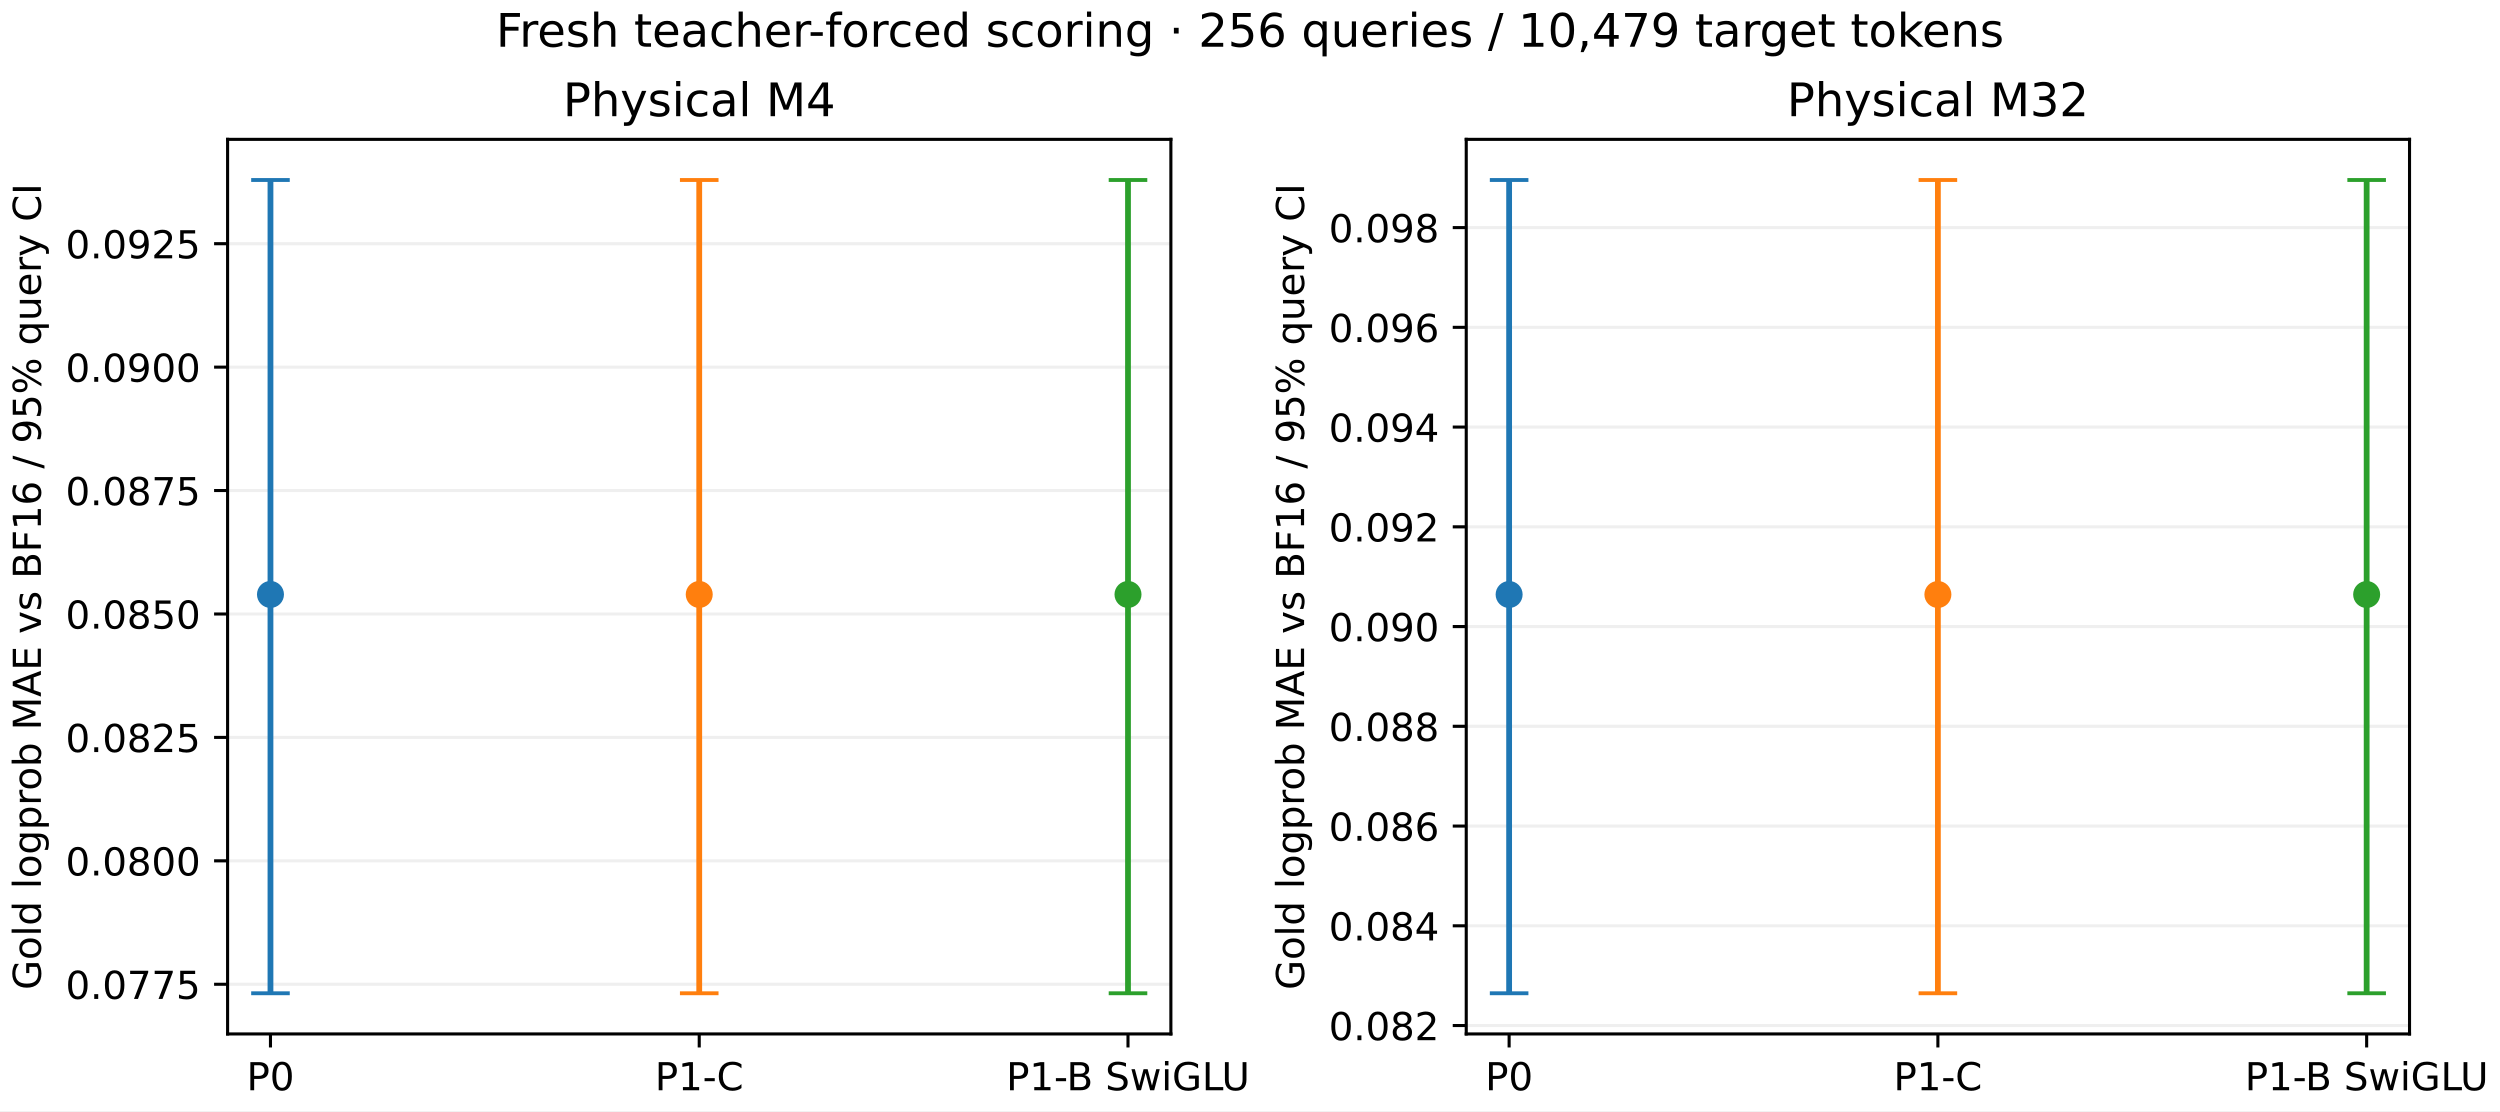
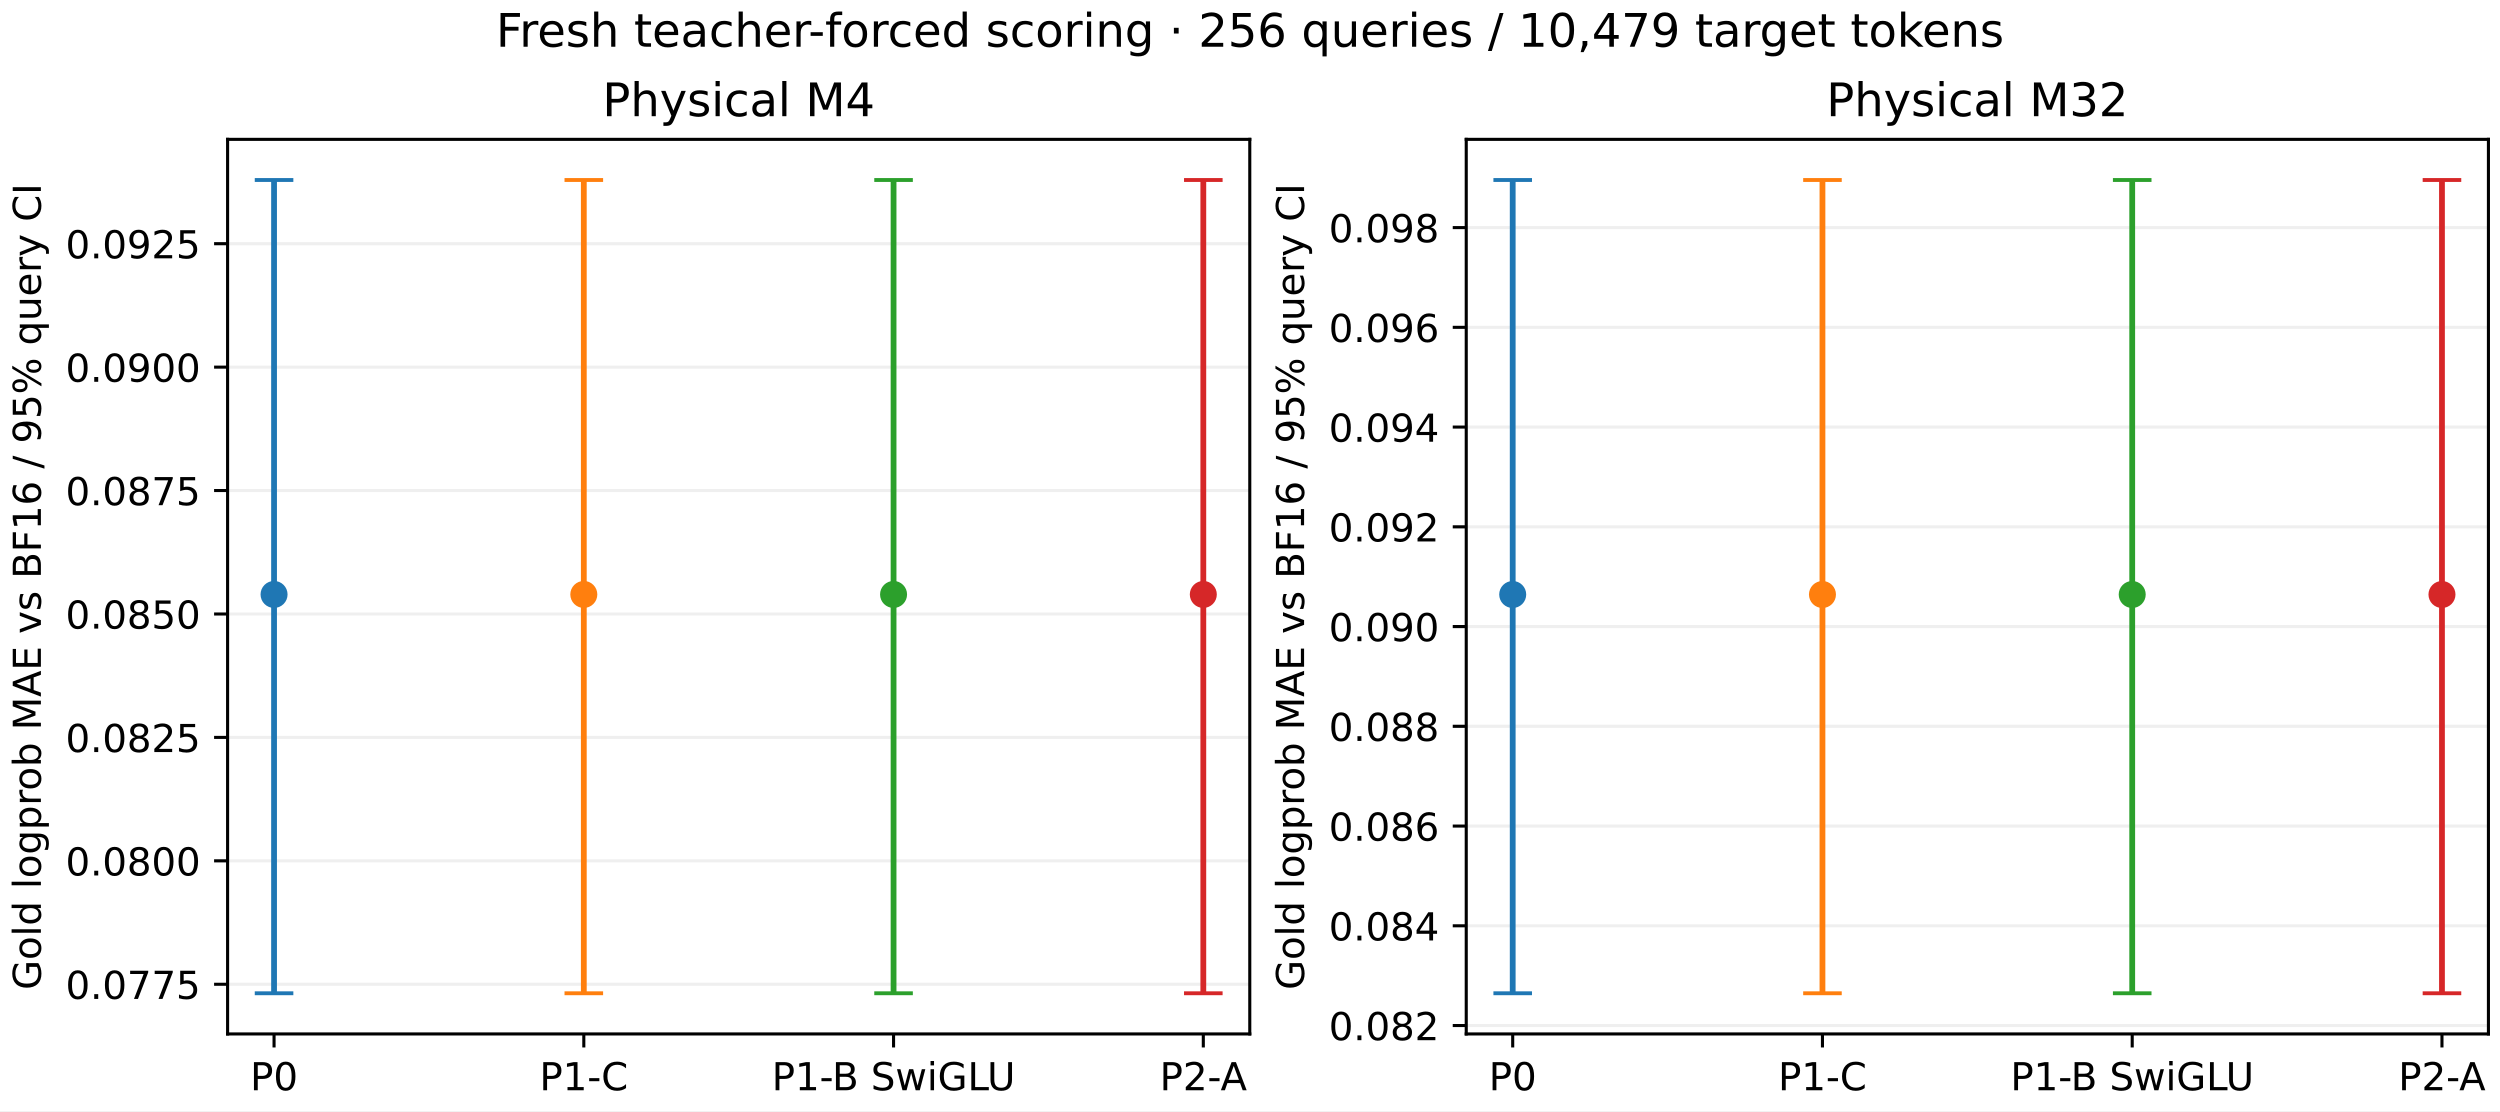
<svg xmlns="http://www.w3.org/2000/svg" xmlns:xlink="http://www.w3.org/1999/xlink" width="648pt" height="288pt" viewBox="0 0 648 288" version="1.1">
  <defs>
    <style type="text/css">*{stroke-linejoin: round; stroke-linecap: butt}</style>
  </defs>
  <g id="figure_1">
    <g id="patch_1">
      <path d="M 0 288 L 648 288 L 648 0 L 0 0 z " style="fill: #ffffff" />
    </g>
    <g id="axes_1">
      <g id="patch_2">
-         <path d="M 58.992 267.999 L 303.491 267.999 L 303.491 36.12 L 58.992 36.12 z " style="fill: #ffffff" />
+         <path d="M 58.992 267.999 L 323.941 267.999 L 323.941 36.12 L 58.992 36.12 z " style="fill: #ffffff" />
      </g>
      <g id="matplotlib.axis_1">
        <g id="xtick_1">
          <g id="line2d_1">
            <defs>
              <path id="m6849046edf" d="M 0 0 L 0 3.5 " style="stroke: #000000; stroke-width: 0.8" />
            </defs>
            <g>
-               <use xlink:href="#m6849046edf" x="70.105" y="267.999" style="stroke: #000000; stroke-width: 0.8" />
+               <use xlink:href="#m6849046edf" x="71.035" y="267.999" style="stroke: #000000; stroke-width: 0.8" />
            </g>
          </g>
          <g id="text_1">
-             <text style="font-size: 10px; font-family: 'DejaVu Sans', 'Bitstream Vera Sans', 'Computer Modern Sans Serif', 'Lucida Grande', 'Verdana', 'Geneva', 'Lucid', 'Arial', 'Helvetica', 'Avant Garde', sans-serif; text-anchor: middle" x="70.105" y="282.597" transform="rotate(-0 70.10524 282.5966)">P0</text>
+             <text style="font-size: 10px; font-family: 'DejaVu Sans', 'Bitstream Vera Sans', 'Computer Modern Sans Serif', 'Lucida Grande', 'Verdana', 'Geneva', 'Lucid', 'Arial', 'Helvetica', 'Avant Garde', sans-serif; text-anchor: middle" x="71.035" y="282.597" transform="rotate(-0 71.03481 282.5966)">P0</text>
          </g>
        </g>
        <g id="xtick_2">
          <g id="line2d_2">
            <g>
-               <use xlink:href="#m6849046edf" x="181.241" y="267.999" style="stroke: #000000; stroke-width: 0.8" />
+               <use xlink:href="#m6849046edf" x="151.323" y="267.999" style="stroke: #000000; stroke-width: 0.8" />
            </g>
          </g>
          <g id="text_2">
-             <text style="font-size: 10px; font-family: 'DejaVu Sans', 'Bitstream Vera Sans', 'Computer Modern Sans Serif', 'Lucida Grande', 'Verdana', 'Geneva', 'Lucid', 'Arial', 'Helvetica', 'Avant Garde', sans-serif; text-anchor: middle" x="181.241" y="282.597" transform="rotate(-0 181.2412 282.5966)">P1-C</text>
+             <text style="font-size: 10px; font-family: 'DejaVu Sans', 'Bitstream Vera Sans', 'Computer Modern Sans Serif', 'Lucida Grande', 'Verdana', 'Geneva', 'Lucid', 'Arial', 'Helvetica', 'Avant Garde', sans-serif; text-anchor: middle" x="151.323" y="282.597" transform="rotate(-0 151.3226 282.5966)">P1-C</text>
          </g>
        </g>
        <g id="xtick_3">
          <g id="line2d_3">
            <g>
-               <use xlink:href="#m6849046edf" x="292.377" y="267.999" style="stroke: #000000; stroke-width: 0.8" />
+               <use xlink:href="#m6849046edf" x="231.61" y="267.999" style="stroke: #000000; stroke-width: 0.8" />
            </g>
          </g>
          <g id="text_3">
-             <text style="font-size: 10px; font-family: 'DejaVu Sans', 'Bitstream Vera Sans', 'Computer Modern Sans Serif', 'Lucida Grande', 'Verdana', 'Geneva', 'Lucid', 'Arial', 'Helvetica', 'Avant Garde', sans-serif; text-anchor: middle" x="292.377" y="282.597" transform="rotate(-0 292.3771 282.5974)">P1-B SwiGLU</text>
+             <text style="font-size: 10px; font-family: 'DejaVu Sans', 'Bitstream Vera Sans', 'Computer Modern Sans Serif', 'Lucida Grande', 'Verdana', 'Geneva', 'Lucid', 'Arial', 'Helvetica', 'Avant Garde', sans-serif; text-anchor: middle" x="231.61" y="282.597" transform="rotate(-0 231.6103 282.5974)">P1-B SwiGLU</text>
+           </g>
+         </g>
+         <g id="xtick_4">
+           <g id="line2d_4">
+             <g>
+               <use xlink:href="#m6849046edf" x="311.898" y="267.999" style="stroke: #000000; stroke-width: 0.8" />
+             </g>
+           </g>
+           <g id="text_4">
+             <text style="font-size: 10px; font-family: 'DejaVu Sans', 'Bitstream Vera Sans', 'Computer Modern Sans Serif', 'Lucida Grande', 'Verdana', 'Geneva', 'Lucid', 'Arial', 'Helvetica', 'Avant Garde', sans-serif; text-anchor: middle" x="311.898" y="282.597" transform="rotate(-0 311.8981 282.5966)">P2-A</text>
          </g>
        </g>
      </g>
      <g id="matplotlib.axis_2">
        <g id="ytick_1">
-           <g id="line2d_4">
-             <path d="M 58.992 255.12 L 303.491 255.12 " clip-path="url(#p246d40f2e6)" style="fill: none; stroke: #b0b0b0; stroke-opacity: 0.2; stroke-width: 0.8; stroke-linecap: square" />
-           </g>
          <g id="line2d_5">
+             <path d="M 58.992 255.12 L 323.941 255.12 " clip-path="url(#p8811eafcce)" style="fill: none; stroke: #b0b0b0; stroke-opacity: 0.2; stroke-width: 0.8; stroke-linecap: square" />
+           </g>
+           <g id="line2d_6">
            <defs>
              <path id="m40e5101562" d="M 0 0 L -3.5 0 " style="stroke: #000000; stroke-width: 0.8" />
            </defs>
            <g>
              <use xlink:href="#m40e5101562" x="58.992" y="255.12" style="stroke: #000000; stroke-width: 0.8" />
            </g>
          </g>
-           <g id="text_4">
+           <g id="text_5">
            <text style="font-size: 10px; font-family: 'DejaVu Sans', 'Bitstream Vera Sans', 'Computer Modern Sans Serif', 'Lucida Grande', 'Verdana', 'Geneva', 'Lucid', 'Arial', 'Helvetica', 'Avant Garde', sans-serif; text-anchor: end" x="51.992" y="258.918" transform="rotate(-0 51.99165 258.9185)">0.0775</text>
          </g>
        </g>
        <g id="ytick_2">
-           <g id="line2d_6">
-             <path d="M 58.992 223.127 L 303.491 223.127 " clip-path="url(#p246d40f2e6)" style="fill: none; stroke: #b0b0b0; stroke-opacity: 0.2; stroke-width: 0.8; stroke-linecap: square" />
-           </g>
          <g id="line2d_7">
+             <path d="M 58.992 223.127 L 323.941 223.127 " clip-path="url(#p8811eafcce)" style="fill: none; stroke: #b0b0b0; stroke-opacity: 0.2; stroke-width: 0.8; stroke-linecap: square" />
+           </g>
+           <g id="line2d_8">
            <g>
              <use xlink:href="#m40e5101562" x="58.992" y="223.127" style="stroke: #000000; stroke-width: 0.8" />
            </g>
          </g>
-           <g id="text_5">
+           <g id="text_6">
            <text style="font-size: 10px; font-family: 'DejaVu Sans', 'Bitstream Vera Sans', 'Computer Modern Sans Serif', 'Lucida Grande', 'Verdana', 'Geneva', 'Lucid', 'Arial', 'Helvetica', 'Avant Garde', sans-serif; text-anchor: end" x="51.992" y="226.926" transform="rotate(-0 51.99165 226.9263)">0.0800</text>
          </g>
        </g>
        <g id="ytick_3">
-           <g id="line2d_8">
-             <path d="M 58.992 191.135 L 303.491 191.135 " clip-path="url(#p246d40f2e6)" style="fill: none; stroke: #b0b0b0; stroke-opacity: 0.2; stroke-width: 0.8; stroke-linecap: square" />
-           </g>
          <g id="line2d_9">
+             <path d="M 58.992 191.135 L 323.941 191.135 " clip-path="url(#p8811eafcce)" style="fill: none; stroke: #b0b0b0; stroke-opacity: 0.2; stroke-width: 0.8; stroke-linecap: square" />
+           </g>
+           <g id="line2d_10">
            <g>
              <use xlink:href="#m40e5101562" x="58.992" y="191.135" style="stroke: #000000; stroke-width: 0.8" />
            </g>
          </g>
-           <g id="text_6">
+           <g id="text_7">
            <text style="font-size: 10px; font-family: 'DejaVu Sans', 'Bitstream Vera Sans', 'Computer Modern Sans Serif', 'Lucida Grande', 'Verdana', 'Geneva', 'Lucid', 'Arial', 'Helvetica', 'Avant Garde', sans-serif; text-anchor: end" x="51.992" y="194.934" transform="rotate(-0 51.99165 194.934)">0.0825</text>
          </g>
        </g>
        <g id="ytick_4">
-           <g id="line2d_10">
-             <path d="M 58.992 159.143 L 303.491 159.143 " clip-path="url(#p246d40f2e6)" style="fill: none; stroke: #b0b0b0; stroke-opacity: 0.2; stroke-width: 0.8; stroke-linecap: square" />
-           </g>
          <g id="line2d_11">
+             <path d="M 58.992 159.143 L 323.941 159.143 " clip-path="url(#p8811eafcce)" style="fill: none; stroke: #b0b0b0; stroke-opacity: 0.2; stroke-width: 0.8; stroke-linecap: square" />
+           </g>
+           <g id="line2d_12">
            <g>
              <use xlink:href="#m40e5101562" x="58.992" y="159.143" style="stroke: #000000; stroke-width: 0.8" />
            </g>
          </g>
-           <g id="text_7">
+           <g id="text_8">
            <text style="font-size: 10px; font-family: 'DejaVu Sans', 'Bitstream Vera Sans', 'Computer Modern Sans Serif', 'Lucida Grande', 'Verdana', 'Geneva', 'Lucid', 'Arial', 'Helvetica', 'Avant Garde', sans-serif; text-anchor: end" x="51.992" y="162.942" transform="rotate(-0 51.99165 162.9418)">0.0850</text>
          </g>
        </g>
        <g id="ytick_5">
-           <g id="line2d_12">
-             <path d="M 58.992 127.151 L 303.491 127.151 " clip-path="url(#p246d40f2e6)" style="fill: none; stroke: #b0b0b0; stroke-opacity: 0.2; stroke-width: 0.8; stroke-linecap: square" />
-           </g>
          <g id="line2d_13">
+             <path d="M 58.992 127.151 L 323.941 127.151 " clip-path="url(#p8811eafcce)" style="fill: none; stroke: #b0b0b0; stroke-opacity: 0.2; stroke-width: 0.8; stroke-linecap: square" />
+           </g>
+           <g id="line2d_14">
            <g>
              <use xlink:href="#m40e5101562" x="58.992" y="127.151" style="stroke: #000000; stroke-width: 0.8" />
            </g>
          </g>
-           <g id="text_8">
+           <g id="text_9">
            <text style="font-size: 10px; font-family: 'DejaVu Sans', 'Bitstream Vera Sans', 'Computer Modern Sans Serif', 'Lucida Grande', 'Verdana', 'Geneva', 'Lucid', 'Arial', 'Helvetica', 'Avant Garde', sans-serif; text-anchor: end" x="51.992" y="130.95" transform="rotate(-0 51.99165 130.9496)">0.0875</text>
          </g>
        </g>
        <g id="ytick_6">
-           <g id="line2d_14">
-             <path d="M 58.992 95.159 L 303.491 95.159 " clip-path="url(#p246d40f2e6)" style="fill: none; stroke: #b0b0b0; stroke-opacity: 0.2; stroke-width: 0.8; stroke-linecap: square" />
-           </g>
          <g id="line2d_15">
+             <path d="M 58.992 95.159 L 323.941 95.159 " clip-path="url(#p8811eafcce)" style="fill: none; stroke: #b0b0b0; stroke-opacity: 0.2; stroke-width: 0.8; stroke-linecap: square" />
+           </g>
+           <g id="line2d_16">
            <g>
              <use xlink:href="#m40e5101562" x="58.992" y="95.159" style="stroke: #000000; stroke-width: 0.8" />
            </g>
          </g>
-           <g id="text_9">
+           <g id="text_10">
            <text style="font-size: 10px; font-family: 'DejaVu Sans', 'Bitstream Vera Sans', 'Computer Modern Sans Serif', 'Lucida Grande', 'Verdana', 'Geneva', 'Lucid', 'Arial', 'Helvetica', 'Avant Garde', sans-serif; text-anchor: end" x="51.992" y="98.957" transform="rotate(-0 51.99165 98.95735)">0.0900</text>
          </g>
        </g>
        <g id="ytick_7">
-           <g id="line2d_16">
-             <path d="M 58.992 63.166 L 303.491 63.166 " clip-path="url(#p246d40f2e6)" style="fill: none; stroke: #b0b0b0; stroke-opacity: 0.2; stroke-width: 0.8; stroke-linecap: square" />
-           </g>
          <g id="line2d_17">
+             <path d="M 58.992 63.166 L 323.941 63.166 " clip-path="url(#p8811eafcce)" style="fill: none; stroke: #b0b0b0; stroke-opacity: 0.2; stroke-width: 0.8; stroke-linecap: square" />
+           </g>
+           <g id="line2d_18">
            <g>
              <use xlink:href="#m40e5101562" x="58.992" y="63.166" style="stroke: #000000; stroke-width: 0.8" />
            </g>
          </g>
-           <g id="text_10">
+           <g id="text_11">
            <text style="font-size: 10px; font-family: 'DejaVu Sans', 'Bitstream Vera Sans', 'Computer Modern Sans Serif', 'Lucida Grande', 'Verdana', 'Geneva', 'Lucid', 'Arial', 'Helvetica', 'Avant Garde', sans-serif; text-anchor: end" x="51.992" y="66.965" transform="rotate(-0 51.99165 66.96512)">0.0925</text>
          </g>
        </g>
-         <g id="text_11">
+         <g id="text_12">
          <text style="font-size: 10px; font-family: 'DejaVu Sans', 'Bitstream Vera Sans', 'Computer Modern Sans Serif', 'Lucida Grande', 'Verdana', 'Geneva', 'Lucid', 'Arial', 'Helvetica', 'Avant Garde', sans-serif; text-anchor: middle" x="10.599" y="152.059" transform="rotate(-90 10.59868 152.0594)">Gold logprob MAE vs BF16 / 95% query CI</text>
        </g>
      </g>
      <g id="LineCollection_1">
-         <path d="M 70.105 257.459 L 70.105 46.66 " clip-path="url(#p246d40f2e6)" style="fill: none; stroke: #1f77b4; stroke-width: 1.5" />
-       </g>
-       <g id="line2d_18">
+         <path d="M 71.035 257.459 L 71.035 46.66 " clip-path="url(#p8811eafcce)" style="fill: none; stroke: #1f77b4; stroke-width: 1.5" />
+       </g>
+       <g id="line2d_19">
        <defs>
          <path id="mc4bc282171" d="M 5 0 L -5 -0 " style="stroke: #1f77b4" />
        </defs>
-         <g clip-path="url(#p246d40f2e6)">
-           <use xlink:href="#mc4bc282171" x="70.105" y="257.459" style="fill: #1f77b4; stroke: #1f77b4" />
-         </g>
-       </g>
-       <g id="line2d_19">
-         <g clip-path="url(#p246d40f2e6)">
-           <use xlink:href="#mc4bc282171" x="70.105" y="46.66" style="fill: #1f77b4; stroke: #1f77b4" />
+         <g clip-path="url(#p8811eafcce)">
+           <use xlink:href="#mc4bc282171" x="71.035" y="257.459" style="fill: #1f77b4; stroke: #1f77b4" />
+         </g>
+       </g>
+       <g id="line2d_20">
+         <g clip-path="url(#p8811eafcce)">
+           <use xlink:href="#mc4bc282171" x="71.035" y="46.66" style="fill: #1f77b4; stroke: #1f77b4" />
        </g>
      </g>
      <g id="LineCollection_2">
-         <path d="M 181.241 257.459 L 181.241 46.66 " clip-path="url(#p246d40f2e6)" style="fill: none; stroke: #ff7f0e; stroke-width: 1.5" />
-       </g>
-       <g id="line2d_20">
+         <path d="M 151.323 257.459 L 151.323 46.66 " clip-path="url(#p8811eafcce)" style="fill: none; stroke: #ff7f0e; stroke-width: 1.5" />
+       </g>
+       <g id="line2d_21">
        <defs>
          <path id="md797f003c6" d="M 5 0 L -5 -0 " style="stroke: #ff7f0e" />
        </defs>
-         <g clip-path="url(#p246d40f2e6)">
-           <use xlink:href="#md797f003c6" x="181.241" y="257.459" style="fill: #ff7f0e; stroke: #ff7f0e" />
-         </g>
-       </g>
-       <g id="line2d_21">
-         <g clip-path="url(#p246d40f2e6)">
-           <use xlink:href="#md797f003c6" x="181.241" y="46.66" style="fill: #ff7f0e; stroke: #ff7f0e" />
+         <g clip-path="url(#p8811eafcce)">
+           <use xlink:href="#md797f003c6" x="151.323" y="257.459" style="fill: #ff7f0e; stroke: #ff7f0e" />
+         </g>
+       </g>
+       <g id="line2d_22">
+         <g clip-path="url(#p8811eafcce)">
+           <use xlink:href="#md797f003c6" x="151.323" y="46.66" style="fill: #ff7f0e; stroke: #ff7f0e" />
        </g>
      </g>
      <g id="LineCollection_3">
-         <path d="M 292.377 257.459 L 292.377 46.66 " clip-path="url(#p246d40f2e6)" style="fill: none; stroke: #2ca02c; stroke-width: 1.5" />
-       </g>
-       <g id="line2d_22">
+         <path d="M 231.61 257.459 L 231.61 46.66 " clip-path="url(#p8811eafcce)" style="fill: none; stroke: #2ca02c; stroke-width: 1.5" />
+       </g>
+       <g id="line2d_23">
        <defs>
          <path id="m8cc6609635" d="M 5 0 L -5 -0 " style="stroke: #2ca02c" />
        </defs>
-         <g clip-path="url(#p246d40f2e6)">
-           <use xlink:href="#m8cc6609635" x="292.377" y="257.459" style="fill: #2ca02c; stroke: #2ca02c" />
-         </g>
-       </g>
-       <g id="line2d_23">
-         <g clip-path="url(#p246d40f2e6)">
-           <use xlink:href="#m8cc6609635" x="292.377" y="46.66" style="fill: #2ca02c; stroke: #2ca02c" />
+         <g clip-path="url(#p8811eafcce)">
+           <use xlink:href="#m8cc6609635" x="231.61" y="257.459" style="fill: #2ca02c; stroke: #2ca02c" />
        </g>
      </g>
      <g id="line2d_24">
+         <g clip-path="url(#p8811eafcce)">
+           <use xlink:href="#m8cc6609635" x="231.61" y="46.66" style="fill: #2ca02c; stroke: #2ca02c" />
+         </g>
+       </g>
+       <g id="LineCollection_4">
+         <path d="M 311.898 257.459 L 311.898 46.66 " clip-path="url(#p8811eafcce)" style="fill: none; stroke: #d62728; stroke-width: 1.5" />
+       </g>
+       <g id="line2d_25">
+         <defs>
+           <path id="mb661b03654" d="M 5 0 L -5 -0 " style="stroke: #d62728" />
+         </defs>
+         <g clip-path="url(#p8811eafcce)">
+           <use xlink:href="#mb661b03654" x="311.898" y="257.459" style="fill: #d62728; stroke: #d62728" />
+         </g>
+       </g>
+       <g id="line2d_26">
+         <g clip-path="url(#p8811eafcce)">
+           <use xlink:href="#mb661b03654" x="311.898" y="46.66" style="fill: #d62728; stroke: #d62728" />
+         </g>
+       </g>
+       <g id="line2d_27">
        <defs>
          <path id="m03bbec41d8" d="M 0 3 C 0.796 3 1.559 2.684 2.121 2.121 C 2.684 1.559 3 0.796 3 0 C 3 -0.796 2.684 -1.559 2.121 -2.121 C 1.559 -2.684 0.796 -3 0 -3 C -0.796 -3 -1.559 -2.684 -2.121 -2.121 C -2.684 -1.559 -3 -0.796 -3 0 C -3 0.796 -2.684 1.559 -2.121 2.121 C -1.559 2.684 -0.796 3 0 3 z " style="stroke: #1f77b4" />
        </defs>
-         <g clip-path="url(#p246d40f2e6)">
-           <use xlink:href="#m03bbec41d8" x="70.105" y="154.08" style="fill: #1f77b4; stroke: #1f77b4" />
-         </g>
-       </g>
-       <g id="line2d_25">
+         <g clip-path="url(#p8811eafcce)">
+           <use xlink:href="#m03bbec41d8" x="71.035" y="154.08" style="fill: #1f77b4; stroke: #1f77b4" />
+         </g>
+       </g>
+       <g id="line2d_28">
        <defs>
          <path id="m2a84061dd0" d="M 0 3 C 0.796 3 1.559 2.684 2.121 2.121 C 2.684 1.559 3 0.796 3 0 C 3 -0.796 2.684 -1.559 2.121 -2.121 C 1.559 -2.684 0.796 -3 0 -3 C -0.796 -3 -1.559 -2.684 -2.121 -2.121 C -2.684 -1.559 -3 -0.796 -3 0 C -3 0.796 -2.684 1.559 -2.121 2.121 C -1.559 2.684 -0.796 3 0 3 z " style="stroke: #ff7f0e" />
        </defs>
-         <g clip-path="url(#p246d40f2e6)">
-           <use xlink:href="#m2a84061dd0" x="181.241" y="154.08" style="fill: #ff7f0e; stroke: #ff7f0e" />
-         </g>
-       </g>
-       <g id="line2d_26">
+         <g clip-path="url(#p8811eafcce)">
+           <use xlink:href="#m2a84061dd0" x="151.323" y="154.08" style="fill: #ff7f0e; stroke: #ff7f0e" />
+         </g>
+       </g>
+       <g id="line2d_29">
        <defs>
          <path id="m823c3685cb" d="M 0 3 C 0.796 3 1.559 2.684 2.121 2.121 C 2.684 1.559 3 0.796 3 0 C 3 -0.796 2.684 -1.559 2.121 -2.121 C 1.559 -2.684 0.796 -3 0 -3 C -0.796 -3 -1.559 -2.684 -2.121 -2.121 C -2.684 -1.559 -3 -0.796 -3 0 C -3 0.796 -2.684 1.559 -2.121 2.121 C -1.559 2.684 -0.796 3 0 3 z " style="stroke: #2ca02c" />
        </defs>
-         <g clip-path="url(#p246d40f2e6)">
-           <use xlink:href="#m823c3685cb" x="292.377" y="154.08" style="fill: #2ca02c; stroke: #2ca02c" />
+         <g clip-path="url(#p8811eafcce)">
+           <use xlink:href="#m823c3685cb" x="231.61" y="154.08" style="fill: #2ca02c; stroke: #2ca02c" />
+         </g>
+       </g>
+       <g id="line2d_30">
+         <defs>
+           <path id="mad27b71743" d="M 0 3 C 0.796 3 1.559 2.684 2.121 2.121 C 2.684 1.559 3 0.796 3 0 C 3 -0.796 2.684 -1.559 2.121 -2.121 C 1.559 -2.684 0.796 -3 0 -3 C -0.796 -3 -1.559 -2.684 -2.121 -2.121 C -2.684 -1.559 -3 -0.796 -3 0 C -3 0.796 -2.684 1.559 -2.121 2.121 C -1.559 2.684 -0.796 3 0 3 z " style="stroke: #d62728" />
+         </defs>
+         <g clip-path="url(#p8811eafcce)">
+           <use xlink:href="#mad27b71743" x="311.898" y="154.08" style="fill: #d62728; stroke: #d62728" />
        </g>
      </g>
      <g id="patch_3">
        <path d="M 58.992 267.999 L 58.992 36.12 " style="fill: none; stroke: #000000; stroke-width: 0.8; stroke-linejoin: miter; stroke-linecap: square" />
      </g>
      <g id="patch_4">
-         <path d="M 303.491 267.999 L 303.491 36.12 " style="fill: none; stroke: #000000; stroke-width: 0.8; stroke-linejoin: miter; stroke-linecap: square" />
+         <path d="M 323.941 267.999 L 323.941 36.12 " style="fill: none; stroke: #000000; stroke-width: 0.8; stroke-linejoin: miter; stroke-linecap: square" />
      </g>
      <g id="patch_5">
-         <path d="M 58.992 267.999 L 303.491 267.999 " style="fill: none; stroke: #000000; stroke-width: 0.8; stroke-linejoin: miter; stroke-linecap: square" />
+         <path d="M 58.992 267.999 L 323.941 267.999 " style="fill: none; stroke: #000000; stroke-width: 0.8; stroke-linejoin: miter; stroke-linecap: square" />
      </g>
      <g id="patch_6">
-         <path d="M 58.992 36.12 L 303.491 36.12 " style="fill: none; stroke: #000000; stroke-width: 0.8; stroke-linejoin: miter; stroke-linecap: square" />
-       </g>
-       <g id="text_12">
-         <text style="font-size: 12px; font-family: 'DejaVu Sans', 'Bitstream Vera Sans', 'Computer Modern Sans Serif', 'Lucida Grande', 'Verdana', 'Geneva', 'Lucid', 'Arial', 'Helvetica', 'Avant Garde', sans-serif; text-anchor: middle" x="181.241" y="30.12" transform="rotate(-0 181.2412 30.11978)">Physical M4</text>
+         <path d="M 58.992 36.12 L 323.941 36.12 " style="fill: none; stroke: #000000; stroke-width: 0.8; stroke-linejoin: miter; stroke-linecap: square" />
+       </g>
+       <g id="text_13">
+         <text style="font-size: 12px; font-family: 'DejaVu Sans', 'Bitstream Vera Sans', 'Computer Modern Sans Serif', 'Lucida Grande', 'Verdana', 'Geneva', 'Lucid', 'Arial', 'Helvetica', 'Avant Garde', sans-serif; text-anchor: middle" x="191.466" y="30.12" transform="rotate(-0 191.4664 30.11978)">Physical M4</text>
      </g>
    </g>
    <g id="axes_2">
      <g id="patch_7">
-         <path d="M 380.05 267.999 L 624.549 267.999 L 624.549 36.12 L 380.05 36.12 z " style="fill: #ffffff" />
+         <path d="M 380.05 267.999 L 645 267.999 L 645 36.12 L 380.05 36.12 z " style="fill: #ffffff" />
      </g>
      <g id="matplotlib.axis_3">
-         <g id="xtick_4">
-           <g id="line2d_27">
-             <g>
-               <use xlink:href="#m6849046edf" x="391.164" y="267.999" style="stroke: #000000; stroke-width: 0.8" />
-             </g>
-           </g>
-           <g id="text_13">
-             <text style="font-size: 10px; font-family: 'DejaVu Sans', 'Bitstream Vera Sans', 'Computer Modern Sans Serif', 'Lucida Grande', 'Verdana', 'Geneva', 'Lucid', 'Arial', 'Helvetica', 'Avant Garde', sans-serif; text-anchor: middle" x="391.164" y="282.597" transform="rotate(-0 391.1637 282.5966)">P0</text>
-           </g>
-         </g>
        <g id="xtick_5">
-           <g id="line2d_28">
-             <g>
-               <use xlink:href="#m6849046edf" x="502.3" y="267.999" style="stroke: #000000; stroke-width: 0.8" />
+           <g id="line2d_31">
+             <g>
+               <use xlink:href="#m6849046edf" x="392.093" y="267.999" style="stroke: #000000; stroke-width: 0.8" />
            </g>
          </g>
          <g id="text_14">
-             <text style="font-size: 10px; font-family: 'DejaVu Sans', 'Bitstream Vera Sans', 'Computer Modern Sans Serif', 'Lucida Grande', 'Verdana', 'Geneva', 'Lucid', 'Arial', 'Helvetica', 'Avant Garde', sans-serif; text-anchor: middle" x="502.3" y="282.597" transform="rotate(-0 502.2997 282.5966)">P1-C</text>
+             <text style="font-size: 10px; font-family: 'DejaVu Sans', 'Bitstream Vera Sans', 'Computer Modern Sans Serif', 'Lucida Grande', 'Verdana', 'Geneva', 'Lucid', 'Arial', 'Helvetica', 'Avant Garde', sans-serif; text-anchor: middle" x="392.093" y="282.597" transform="rotate(-0 392.0933 282.5966)">P0</text>
          </g>
        </g>
        <g id="xtick_6">
-           <g id="line2d_29">
-             <g>
-               <use xlink:href="#m6849046edf" x="613.436" y="267.999" style="stroke: #000000; stroke-width: 0.8" />
+           <g id="line2d_32">
+             <g>
+               <use xlink:href="#m6849046edf" x="472.381" y="267.999" style="stroke: #000000; stroke-width: 0.8" />
            </g>
          </g>
          <g id="text_15">
-             <text style="font-size: 10px; font-family: 'DejaVu Sans', 'Bitstream Vera Sans', 'Computer Modern Sans Serif', 'Lucida Grande', 'Verdana', 'Geneva', 'Lucid', 'Arial', 'Helvetica', 'Avant Garde', sans-serif; text-anchor: middle" x="613.436" y="282.597" transform="rotate(-0 613.4356 282.5974)">P1-B SwiGLU</text>
+             <text style="font-size: 10px; font-family: 'DejaVu Sans', 'Bitstream Vera Sans', 'Computer Modern Sans Serif', 'Lucida Grande', 'Verdana', 'Geneva', 'Lucid', 'Arial', 'Helvetica', 'Avant Garde', sans-serif; text-anchor: middle" x="472.381" y="282.597" transform="rotate(-0 472.3811 282.5966)">P1-C</text>
+           </g>
+         </g>
+         <g id="xtick_7">
+           <g id="line2d_33">
+             <g>
+               <use xlink:href="#m6849046edf" x="552.669" y="267.999" style="stroke: #000000; stroke-width: 0.8" />
+             </g>
+           </g>
+           <g id="text_16">
+             <text style="font-size: 10px; font-family: 'DejaVu Sans', 'Bitstream Vera Sans', 'Computer Modern Sans Serif', 'Lucida Grande', 'Verdana', 'Geneva', 'Lucid', 'Arial', 'Helvetica', 'Avant Garde', sans-serif; text-anchor: middle" x="552.669" y="282.597" transform="rotate(-0 552.6688 282.5974)">P1-B SwiGLU</text>
+           </g>
+         </g>
+         <g id="xtick_8">
+           <g id="line2d_34">
+             <g>
+               <use xlink:href="#m6849046edf" x="632.957" y="267.999" style="stroke: #000000; stroke-width: 0.8" />
+             </g>
+           </g>
+           <g id="text_17">
+             <text style="font-size: 10px; font-family: 'DejaVu Sans', 'Bitstream Vera Sans', 'Computer Modern Sans Serif', 'Lucida Grande', 'Verdana', 'Geneva', 'Lucid', 'Arial', 'Helvetica', 'Avant Garde', sans-serif; text-anchor: middle" x="632.957" y="282.597" transform="rotate(-0 632.9566 282.5966)">P2-A</text>
          </g>
        </g>
      </g>
      <g id="matplotlib.axis_4">
        <g id="ytick_8">
-           <g id="line2d_30">
-             <path d="M 380.05 265.816 L 624.549 265.816 " clip-path="url(#p95bfb17b0a)" style="fill: none; stroke: #b0b0b0; stroke-opacity: 0.2; stroke-width: 0.8; stroke-linecap: square" />
-           </g>
-           <g id="line2d_31">
+           <g id="line2d_35">
+             <path d="M 380.05 265.816 L 645 265.816 " clip-path="url(#pf43f561d81)" style="fill: none; stroke: #b0b0b0; stroke-opacity: 0.2; stroke-width: 0.8; stroke-linecap: square" />
+           </g>
+           <g id="line2d_36">
            <g>
              <use xlink:href="#m40e5101562" x="380.05" y="265.816" style="stroke: #000000; stroke-width: 0.8" />
            </g>
          </g>
-           <g id="text_16">
+           <g id="text_18">
            <text style="font-size: 10px; font-family: 'DejaVu Sans', 'Bitstream Vera Sans', 'Computer Modern Sans Serif', 'Lucida Grande', 'Verdana', 'Geneva', 'Lucid', 'Arial', 'Helvetica', 'Avant Garde', sans-serif; text-anchor: end" x="373.05" y="269.615" transform="rotate(-0 373.0502 269.6152)">0.082</text>
          </g>
        </g>
        <g id="ytick_9">
-           <g id="line2d_32">
-             <path d="M 380.05 239.964 L 624.549 239.964 " clip-path="url(#p95bfb17b0a)" style="fill: none; stroke: #b0b0b0; stroke-opacity: 0.2; stroke-width: 0.8; stroke-linecap: square" />
-           </g>
-           <g id="line2d_33">
+           <g id="line2d_37">
+             <path d="M 380.05 239.964 L 645 239.964 " clip-path="url(#pf43f561d81)" style="fill: none; stroke: #b0b0b0; stroke-opacity: 0.2; stroke-width: 0.8; stroke-linecap: square" />
+           </g>
+           <g id="line2d_38">
            <g>
              <use xlink:href="#m40e5101562" x="380.05" y="239.964" style="stroke: #000000; stroke-width: 0.8" />
            </g>
          </g>
-           <g id="text_17">
+           <g id="text_19">
            <text style="font-size: 10px; font-family: 'DejaVu Sans', 'Bitstream Vera Sans', 'Computer Modern Sans Serif', 'Lucida Grande', 'Verdana', 'Geneva', 'Lucid', 'Arial', 'Helvetica', 'Avant Garde', sans-serif; text-anchor: end" x="373.05" y="243.763" transform="rotate(-0 373.0502 243.7625)">0.084</text>
          </g>
        </g>
        <g id="ytick_10">
-           <g id="line2d_34">
-             <path d="M 380.05 214.111 L 624.549 214.111 " clip-path="url(#p95bfb17b0a)" style="fill: none; stroke: #b0b0b0; stroke-opacity: 0.2; stroke-width: 0.8; stroke-linecap: square" />
-           </g>
-           <g id="line2d_35">
+           <g id="line2d_39">
+             <path d="M 380.05 214.111 L 645 214.111 " clip-path="url(#pf43f561d81)" style="fill: none; stroke: #b0b0b0; stroke-opacity: 0.2; stroke-width: 0.8; stroke-linecap: square" />
+           </g>
+           <g id="line2d_40">
            <g>
              <use xlink:href="#m40e5101562" x="380.05" y="214.111" style="stroke: #000000; stroke-width: 0.8" />
            </g>
          </g>
-           <g id="text_18">
+           <g id="text_20">
            <text style="font-size: 10px; font-family: 'DejaVu Sans', 'Bitstream Vera Sans', 'Computer Modern Sans Serif', 'Lucida Grande', 'Verdana', 'Geneva', 'Lucid', 'Arial', 'Helvetica', 'Avant Garde', sans-serif; text-anchor: end" x="373.05" y="217.91" transform="rotate(-0 373.0502 217.9098)">0.086</text>
          </g>
        </g>
        <g id="ytick_11">
-           <g id="line2d_36">
-             <path d="M 380.05 188.258 L 624.549 188.258 " clip-path="url(#p95bfb17b0a)" style="fill: none; stroke: #b0b0b0; stroke-opacity: 0.2; stroke-width: 0.8; stroke-linecap: square" />
-           </g>
-           <g id="line2d_37">
+           <g id="line2d_41">
+             <path d="M 380.05 188.258 L 645 188.258 " clip-path="url(#pf43f561d81)" style="fill: none; stroke: #b0b0b0; stroke-opacity: 0.2; stroke-width: 0.8; stroke-linecap: square" />
+           </g>
+           <g id="line2d_42">
            <g>
              <use xlink:href="#m40e5101562" x="380.05" y="188.258" style="stroke: #000000; stroke-width: 0.8" />
            </g>
          </g>
-           <g id="text_19">
+           <g id="text_21">
            <text style="font-size: 10px; font-family: 'DejaVu Sans', 'Bitstream Vera Sans', 'Computer Modern Sans Serif', 'Lucida Grande', 'Verdana', 'Geneva', 'Lucid', 'Arial', 'Helvetica', 'Avant Garde', sans-serif; text-anchor: end" x="373.05" y="192.057" transform="rotate(-0 373.0502 192.0571)">0.088</text>
          </g>
        </g>
        <g id="ytick_12">
-           <g id="line2d_38">
-             <path d="M 380.05 162.406 L 624.549 162.406 " clip-path="url(#p95bfb17b0a)" style="fill: none; stroke: #b0b0b0; stroke-opacity: 0.2; stroke-width: 0.8; stroke-linecap: square" />
-           </g>
-           <g id="line2d_39">
+           <g id="line2d_43">
+             <path d="M 380.05 162.406 L 645 162.406 " clip-path="url(#pf43f561d81)" style="fill: none; stroke: #b0b0b0; stroke-opacity: 0.2; stroke-width: 0.8; stroke-linecap: square" />
+           </g>
+           <g id="line2d_44">
            <g>
              <use xlink:href="#m40e5101562" x="380.05" y="162.406" style="stroke: #000000; stroke-width: 0.8" />
            </g>
          </g>
-           <g id="text_20">
+           <g id="text_22">
            <text style="font-size: 10px; font-family: 'DejaVu Sans', 'Bitstream Vera Sans', 'Computer Modern Sans Serif', 'Lucida Grande', 'Verdana', 'Geneva', 'Lucid', 'Arial', 'Helvetica', 'Avant Garde', sans-serif; text-anchor: end" x="373.05" y="166.204" transform="rotate(-0 373.0502 166.2044)">0.090</text>
          </g>
        </g>
        <g id="ytick_13">
-           <g id="line2d_40">
-             <path d="M 380.05 136.553 L 624.549 136.553 " clip-path="url(#p95bfb17b0a)" style="fill: none; stroke: #b0b0b0; stroke-opacity: 0.2; stroke-width: 0.8; stroke-linecap: square" />
-           </g>
-           <g id="line2d_41">
+           <g id="line2d_45">
+             <path d="M 380.05 136.553 L 645 136.553 " clip-path="url(#pf43f561d81)" style="fill: none; stroke: #b0b0b0; stroke-opacity: 0.2; stroke-width: 0.8; stroke-linecap: square" />
+           </g>
+           <g id="line2d_46">
            <g>
              <use xlink:href="#m40e5101562" x="380.05" y="136.553" style="stroke: #000000; stroke-width: 0.8" />
            </g>
          </g>
-           <g id="text_21">
+           <g id="text_23">
            <text style="font-size: 10px; font-family: 'DejaVu Sans', 'Bitstream Vera Sans', 'Computer Modern Sans Serif', 'Lucida Grande', 'Verdana', 'Geneva', 'Lucid', 'Arial', 'Helvetica', 'Avant Garde', sans-serif; text-anchor: end" x="373.05" y="140.352" transform="rotate(-0 373.0502 140.3517)">0.092</text>
          </g>
        </g>
        <g id="ytick_14">
-           <g id="line2d_42">
-             <path d="M 380.05 110.7 L 624.549 110.7 " clip-path="url(#p95bfb17b0a)" style="fill: none; stroke: #b0b0b0; stroke-opacity: 0.2; stroke-width: 0.8; stroke-linecap: square" />
-           </g>
-           <g id="line2d_43">
+           <g id="line2d_47">
+             <path d="M 380.05 110.7 L 645 110.7 " clip-path="url(#pf43f561d81)" style="fill: none; stroke: #b0b0b0; stroke-opacity: 0.2; stroke-width: 0.8; stroke-linecap: square" />
+           </g>
+           <g id="line2d_48">
            <g>
              <use xlink:href="#m40e5101562" x="380.05" y="110.7" style="stroke: #000000; stroke-width: 0.8" />
            </g>
          </g>
-           <g id="text_22">
+           <g id="text_24">
            <text style="font-size: 10px; font-family: 'DejaVu Sans', 'Bitstream Vera Sans', 'Computer Modern Sans Serif', 'Lucida Grande', 'Verdana', 'Geneva', 'Lucid', 'Arial', 'Helvetica', 'Avant Garde', sans-serif; text-anchor: end" x="373.05" y="114.499" transform="rotate(-0 373.0502 114.4991)">0.094</text>
          </g>
        </g>
        <g id="ytick_15">
-           <g id="line2d_44">
-             <path d="M 380.05 84.848 L 624.549 84.848 " clip-path="url(#p95bfb17b0a)" style="fill: none; stroke: #b0b0b0; stroke-opacity: 0.2; stroke-width: 0.8; stroke-linecap: square" />
-           </g>
-           <g id="line2d_45">
+           <g id="line2d_49">
+             <path d="M 380.05 84.848 L 645 84.848 " clip-path="url(#pf43f561d81)" style="fill: none; stroke: #b0b0b0; stroke-opacity: 0.2; stroke-width: 0.8; stroke-linecap: square" />
+           </g>
+           <g id="line2d_50">
            <g>
              <use xlink:href="#m40e5101562" x="380.05" y="84.848" style="stroke: #000000; stroke-width: 0.8" />
            </g>
          </g>
-           <g id="text_23">
+           <g id="text_25">
            <text style="font-size: 10px; font-family: 'DejaVu Sans', 'Bitstream Vera Sans', 'Computer Modern Sans Serif', 'Lucida Grande', 'Verdana', 'Geneva', 'Lucid', 'Arial', 'Helvetica', 'Avant Garde', sans-serif; text-anchor: end" x="373.05" y="88.646" transform="rotate(-0 373.0502 88.64635)">0.096</text>
          </g>
        </g>
        <g id="ytick_16">
-           <g id="line2d_46">
-             <path d="M 380.05 58.995 L 624.549 58.995 " clip-path="url(#p95bfb17b0a)" style="fill: none; stroke: #b0b0b0; stroke-opacity: 0.2; stroke-width: 0.8; stroke-linecap: square" />
-           </g>
-           <g id="line2d_47">
+           <g id="line2d_51">
+             <path d="M 380.05 58.995 L 645 58.995 " clip-path="url(#pf43f561d81)" style="fill: none; stroke: #b0b0b0; stroke-opacity: 0.2; stroke-width: 0.8; stroke-linecap: square" />
+           </g>
+           <g id="line2d_52">
            <g>
              <use xlink:href="#m40e5101562" x="380.05" y="58.995" style="stroke: #000000; stroke-width: 0.8" />
            </g>
          </g>
-           <g id="text_24">
+           <g id="text_26">
            <text style="font-size: 10px; font-family: 'DejaVu Sans', 'Bitstream Vera Sans', 'Computer Modern Sans Serif', 'Lucida Grande', 'Verdana', 'Geneva', 'Lucid', 'Arial', 'Helvetica', 'Avant Garde', sans-serif; text-anchor: end" x="373.05" y="62.794" transform="rotate(-0 373.0502 62.79366)">0.098</text>
          </g>
        </g>
-         <g id="text_25">
+         <g id="text_27">
          <text style="font-size: 10px; font-family: 'DejaVu Sans', 'Bitstream Vera Sans', 'Computer Modern Sans Serif', 'Lucida Grande', 'Verdana', 'Geneva', 'Lucid', 'Arial', 'Helvetica', 'Avant Garde', sans-serif; text-anchor: middle" x="338.02" y="152.059" transform="rotate(-90 338.0197 152.0594)">Gold logprob MAE vs BF16 / 95% query CI</text>
        </g>
      </g>
-       <g id="LineCollection_4">
-         <path d="M 391.164 257.459 L 391.164 46.66 " clip-path="url(#p95bfb17b0a)" style="fill: none; stroke: #1f77b4; stroke-width: 1.5" />
-       </g>
-       <g id="line2d_48">
-         <g clip-path="url(#p95bfb17b0a)">
-           <use xlink:href="#mc4bc282171" x="391.164" y="257.459" style="fill: #1f77b4; stroke: #1f77b4" />
-         </g>
-       </g>
-       <g id="line2d_49">
-         <g clip-path="url(#p95bfb17b0a)">
-           <use xlink:href="#mc4bc282171" x="391.164" y="46.66" style="fill: #1f77b4; stroke: #1f77b4" />
-         </g>
-       </g>
      <g id="LineCollection_5">
-         <path d="M 502.3 257.459 L 502.3 46.66 " clip-path="url(#p95bfb17b0a)" style="fill: none; stroke: #ff7f0e; stroke-width: 1.5" />
-       </g>
-       <g id="line2d_50">
-         <g clip-path="url(#p95bfb17b0a)">
-           <use xlink:href="#md797f003c6" x="502.3" y="257.459" style="fill: #ff7f0e; stroke: #ff7f0e" />
-         </g>
-       </g>
-       <g id="line2d_51">
-         <g clip-path="url(#p95bfb17b0a)">
-           <use xlink:href="#md797f003c6" x="502.3" y="46.66" style="fill: #ff7f0e; stroke: #ff7f0e" />
+         <path d="M 392.093 257.459 L 392.093 46.66 " clip-path="url(#pf43f561d81)" style="fill: none; stroke: #1f77b4; stroke-width: 1.5" />
+       </g>
+       <g id="line2d_53">
+         <g clip-path="url(#pf43f561d81)">
+           <use xlink:href="#mc4bc282171" x="392.093" y="257.459" style="fill: #1f77b4; stroke: #1f77b4" />
+         </g>
+       </g>
+       <g id="line2d_54">
+         <g clip-path="url(#pf43f561d81)">
+           <use xlink:href="#mc4bc282171" x="392.093" y="46.66" style="fill: #1f77b4; stroke: #1f77b4" />
        </g>
      </g>
      <g id="LineCollection_6">
-         <path d="M 613.436 257.459 L 613.436 46.66 " clip-path="url(#p95bfb17b0a)" style="fill: none; stroke: #2ca02c; stroke-width: 1.5" />
-       </g>
-       <g id="line2d_52">
-         <g clip-path="url(#p95bfb17b0a)">
-           <use xlink:href="#m8cc6609635" x="613.436" y="257.459" style="fill: #2ca02c; stroke: #2ca02c" />
-         </g>
-       </g>
-       <g id="line2d_53">
-         <g clip-path="url(#p95bfb17b0a)">
-           <use xlink:href="#m8cc6609635" x="613.436" y="46.66" style="fill: #2ca02c; stroke: #2ca02c" />
-         </g>
-       </g>
-       <g id="line2d_54">
-         <g clip-path="url(#p95bfb17b0a)">
-           <use xlink:href="#m03bbec41d8" x="391.164" y="154.094" style="fill: #1f77b4; stroke: #1f77b4" />
-         </g>
+         <path d="M 472.381 257.459 L 472.381 46.66 " clip-path="url(#pf43f561d81)" style="fill: none; stroke: #ff7f0e; stroke-width: 1.5" />
      </g>
      <g id="line2d_55">
-         <g clip-path="url(#p95bfb17b0a)">
-           <use xlink:href="#m2a84061dd0" x="502.3" y="154.094" style="fill: #ff7f0e; stroke: #ff7f0e" />
+         <g clip-path="url(#pf43f561d81)">
+           <use xlink:href="#md797f003c6" x="472.381" y="257.459" style="fill: #ff7f0e; stroke: #ff7f0e" />
        </g>
      </g>
      <g id="line2d_56">
-         <g clip-path="url(#p95bfb17b0a)">
-           <use xlink:href="#m823c3685cb" x="613.436" y="154.094" style="fill: #2ca02c; stroke: #2ca02c" />
+         <g clip-path="url(#pf43f561d81)">
+           <use xlink:href="#md797f003c6" x="472.381" y="46.66" style="fill: #ff7f0e; stroke: #ff7f0e" />
+         </g>
+       </g>
+       <g id="LineCollection_7">
+         <path d="M 552.669 257.459 L 552.669 46.66 " clip-path="url(#pf43f561d81)" style="fill: none; stroke: #2ca02c; stroke-width: 1.5" />
+       </g>
+       <g id="line2d_57">
+         <g clip-path="url(#pf43f561d81)">
+           <use xlink:href="#m8cc6609635" x="552.669" y="257.459" style="fill: #2ca02c; stroke: #2ca02c" />
+         </g>
+       </g>
+       <g id="line2d_58">
+         <g clip-path="url(#pf43f561d81)">
+           <use xlink:href="#m8cc6609635" x="552.669" y="46.66" style="fill: #2ca02c; stroke: #2ca02c" />
+         </g>
+       </g>
+       <g id="LineCollection_8">
+         <path d="M 632.957 257.459 L 632.957 46.66 " clip-path="url(#pf43f561d81)" style="fill: none; stroke: #d62728; stroke-width: 1.5" />
+       </g>
+       <g id="line2d_59">
+         <g clip-path="url(#pf43f561d81)">
+           <use xlink:href="#mb661b03654" x="632.957" y="257.459" style="fill: #d62728; stroke: #d62728" />
+         </g>
+       </g>
+       <g id="line2d_60">
+         <g clip-path="url(#pf43f561d81)">
+           <use xlink:href="#mb661b03654" x="632.957" y="46.66" style="fill: #d62728; stroke: #d62728" />
+         </g>
+       </g>
+       <g id="line2d_61">
+         <g clip-path="url(#pf43f561d81)">
+           <use xlink:href="#m03bbec41d8" x="392.093" y="154.094" style="fill: #1f77b4; stroke: #1f77b4" />
+         </g>
+       </g>
+       <g id="line2d_62">
+         <g clip-path="url(#pf43f561d81)">
+           <use xlink:href="#m2a84061dd0" x="472.381" y="154.094" style="fill: #ff7f0e; stroke: #ff7f0e" />
+         </g>
+       </g>
+       <g id="line2d_63">
+         <g clip-path="url(#pf43f561d81)">
+           <use xlink:href="#m823c3685cb" x="552.669" y="154.094" style="fill: #2ca02c; stroke: #2ca02c" />
+         </g>
+       </g>
+       <g id="line2d_64">
+         <g clip-path="url(#pf43f561d81)">
+           <use xlink:href="#mad27b71743" x="632.957" y="154.094" style="fill: #d62728; stroke: #d62728" />
        </g>
      </g>
      <g id="patch_8">
        <path d="M 380.05 267.999 L 380.05 36.12 " style="fill: none; stroke: #000000; stroke-width: 0.8; stroke-linejoin: miter; stroke-linecap: square" />
      </g>
      <g id="patch_9">
-         <path d="M 624.549 267.999 L 624.549 36.12 " style="fill: none; stroke: #000000; stroke-width: 0.8; stroke-linejoin: miter; stroke-linecap: square" />
+         <path d="M 645 267.999 L 645 36.12 " style="fill: none; stroke: #000000; stroke-width: 0.8; stroke-linejoin: miter; stroke-linecap: square" />
      </g>
      <g id="patch_10">
-         <path d="M 380.05 267.999 L 624.549 267.999 " style="fill: none; stroke: #000000; stroke-width: 0.8; stroke-linejoin: miter; stroke-linecap: square" />
+         <path d="M 380.05 267.999 L 645 267.999 " style="fill: none; stroke: #000000; stroke-width: 0.8; stroke-linejoin: miter; stroke-linecap: square" />
      </g>
      <g id="patch_11">
-         <path d="M 380.05 36.12 L 624.549 36.12 " style="fill: none; stroke: #000000; stroke-width: 0.8; stroke-linejoin: miter; stroke-linecap: square" />
-       </g>
-       <g id="text_26">
-         <text style="font-size: 12px; font-family: 'DejaVu Sans', 'Bitstream Vera Sans', 'Computer Modern Sans Serif', 'Lucida Grande', 'Verdana', 'Geneva', 'Lucid', 'Arial', 'Helvetica', 'Avant Garde', sans-serif; text-anchor: middle" x="502.3" y="30.12" transform="rotate(-0 502.2997 30.11978)">Physical M32</text>
+         <path d="M 380.05 36.12 L 645 36.12 " style="fill: none; stroke: #000000; stroke-width: 0.8; stroke-linejoin: miter; stroke-linecap: square" />
+       </g>
+       <g id="text_28">
+         <text style="font-size: 12px; font-family: 'DejaVu Sans', 'Bitstream Vera Sans', 'Computer Modern Sans Serif', 'Lucida Grande', 'Verdana', 'Geneva', 'Lucid', 'Arial', 'Helvetica', 'Avant Garde', sans-serif; text-anchor: middle" x="512.525" y="30.12" transform="rotate(-0 512.525 30.11978)">Physical M32</text>
      </g>
    </g>
-     <g id="text_27">
+     <g id="text_29">
      <text style="font-size: 12px; font-family: 'DejaVu Sans', 'Bitstream Vera Sans', 'Computer Modern Sans Serif', 'Lucida Grande', 'Verdana', 'Geneva', 'Lucid', 'Arial', 'Helvetica', 'Avant Garde', sans-serif; text-anchor: middle" x="324" y="12.118" transform="rotate(-0 324 12.11837)">Fresh teacher-forced scoring · 256 queries / 10,479 target tokens</text>
    </g>
  </g>
  <defs>
-     <clipPath id="p246d40f2e6">
-       <rect x="58.992" y="36.12" width="244.499" height="231.879" />
+     <clipPath id="p8811eafcce">
+       <rect x="58.992" y="36.12" width="264.95" height="231.879" />
    </clipPath>
-     <clipPath id="p95bfb17b0a">
-       <rect x="380.05" y="36.12" width="244.499" height="231.879" />
+     <clipPath id="pf43f561d81">
+       <rect x="380.05" y="36.12" width="264.95" height="231.879" />
    </clipPath>
  </defs>
</svg>
